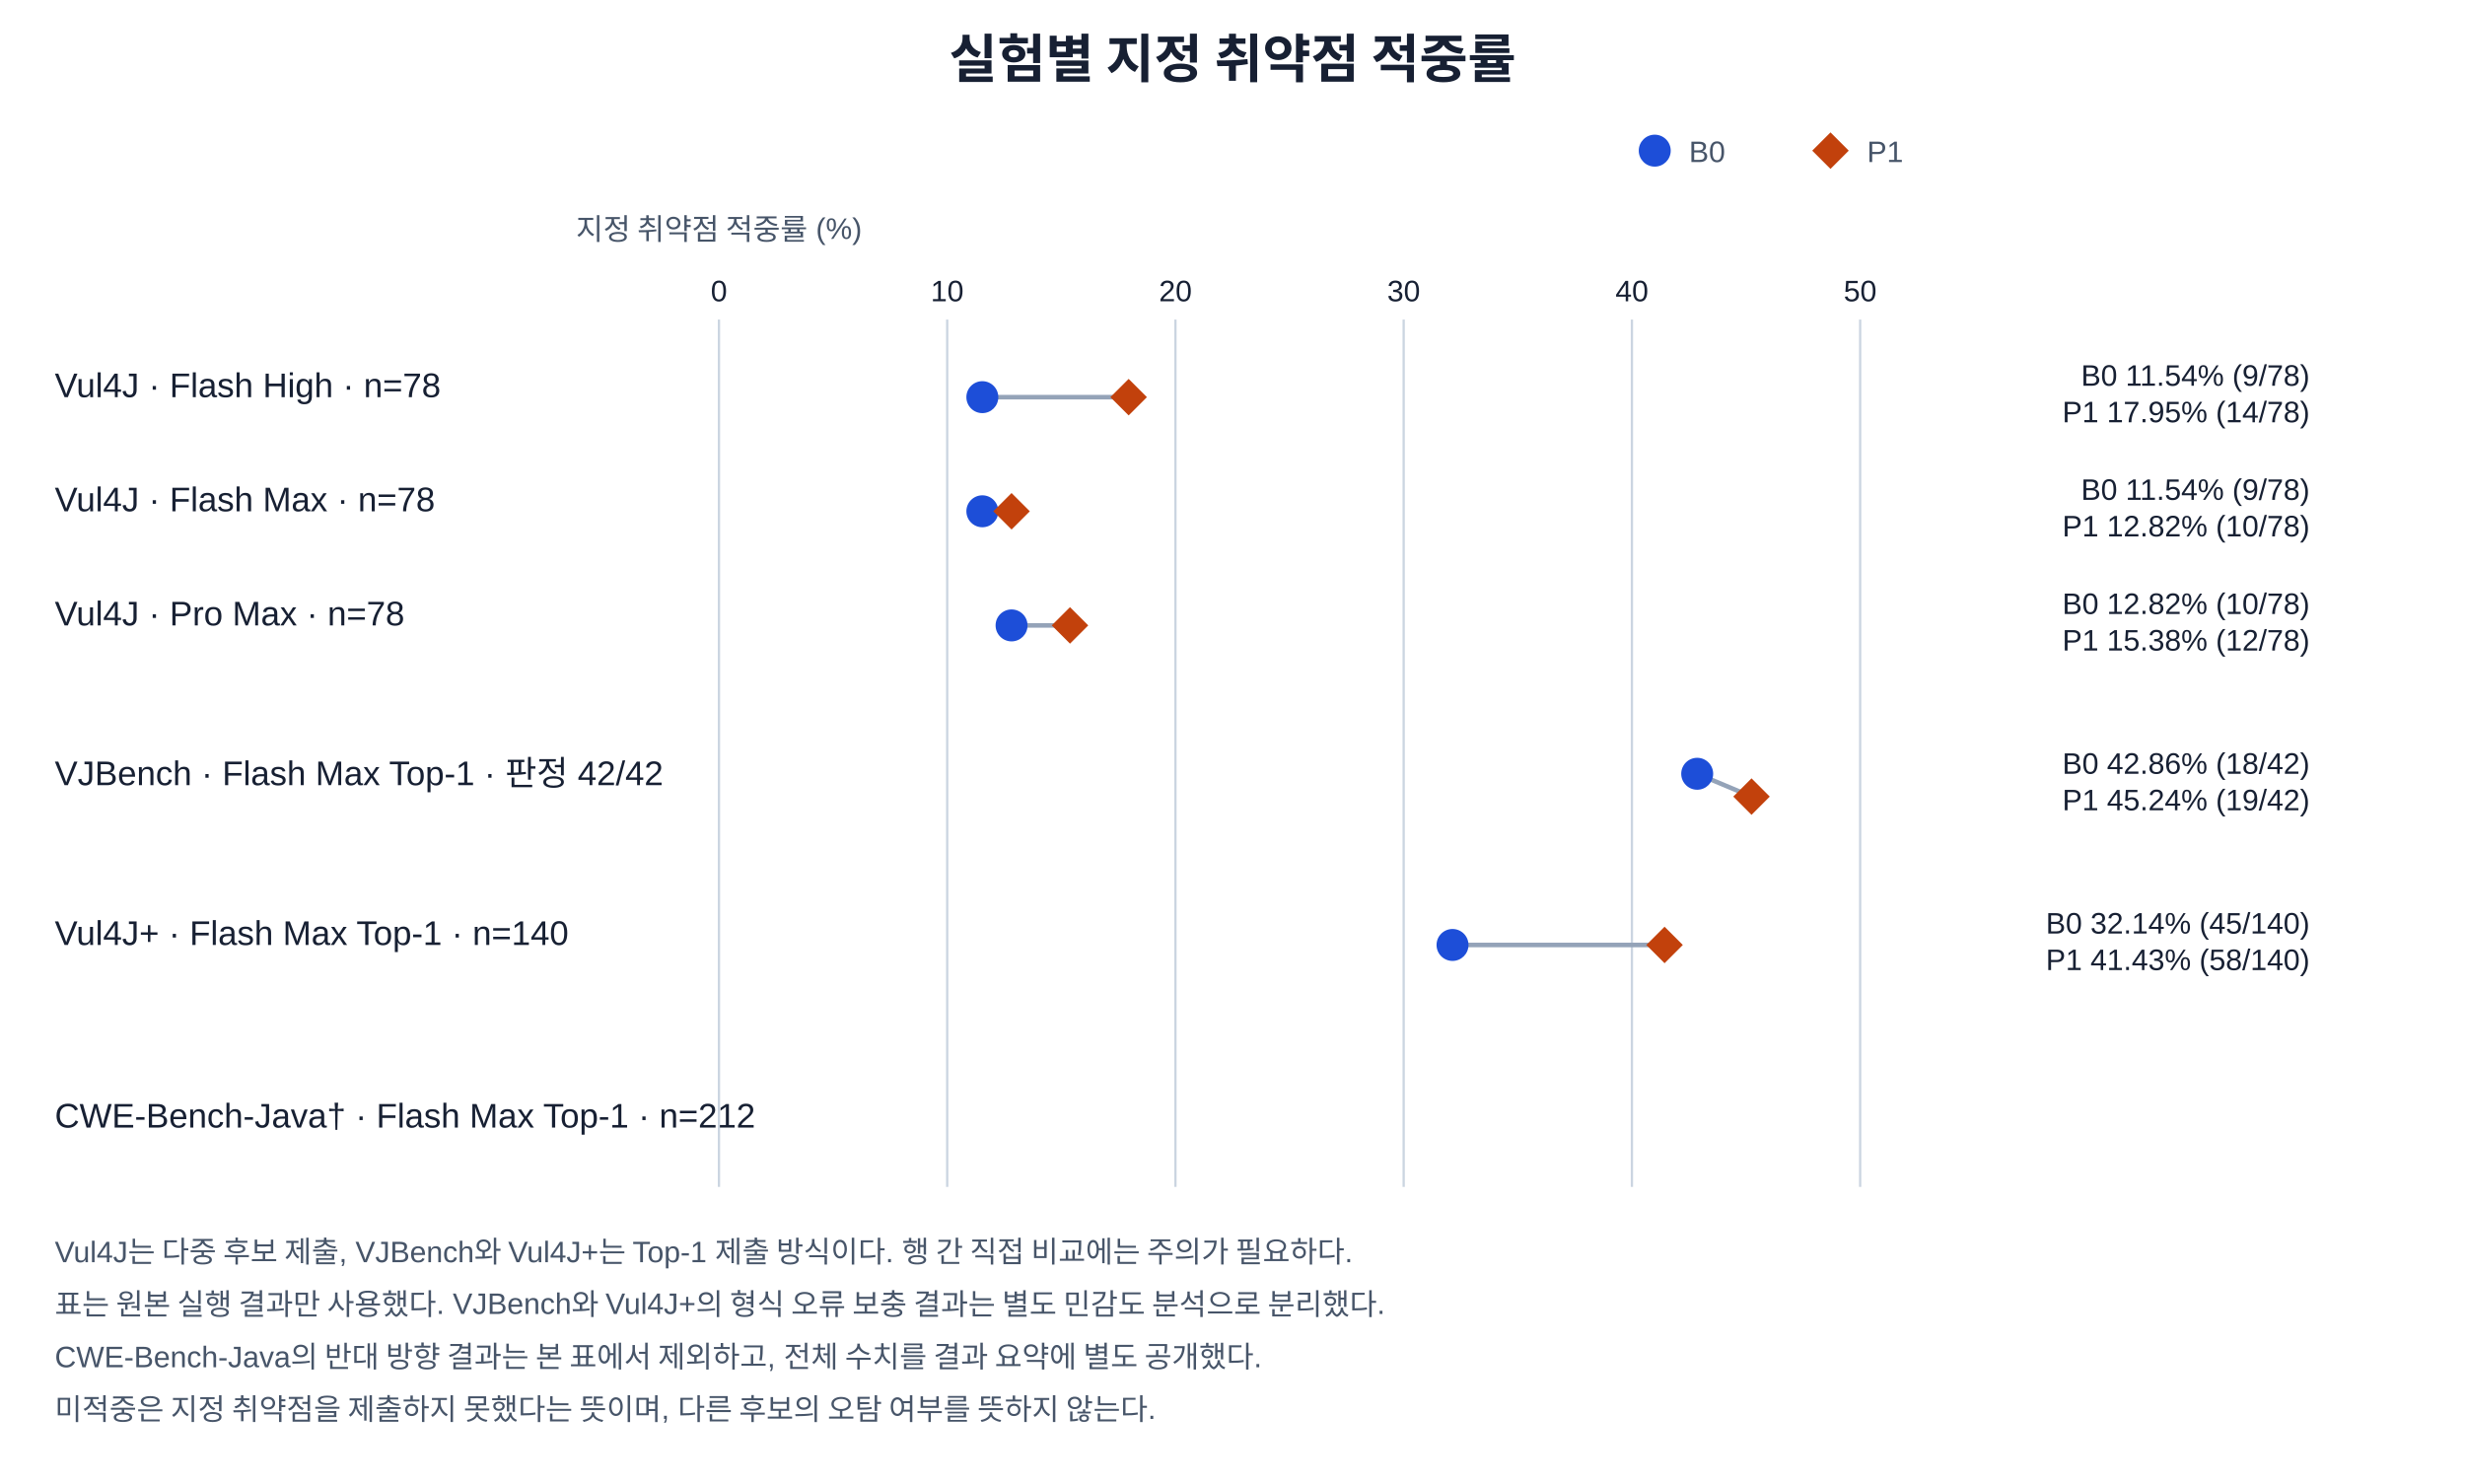
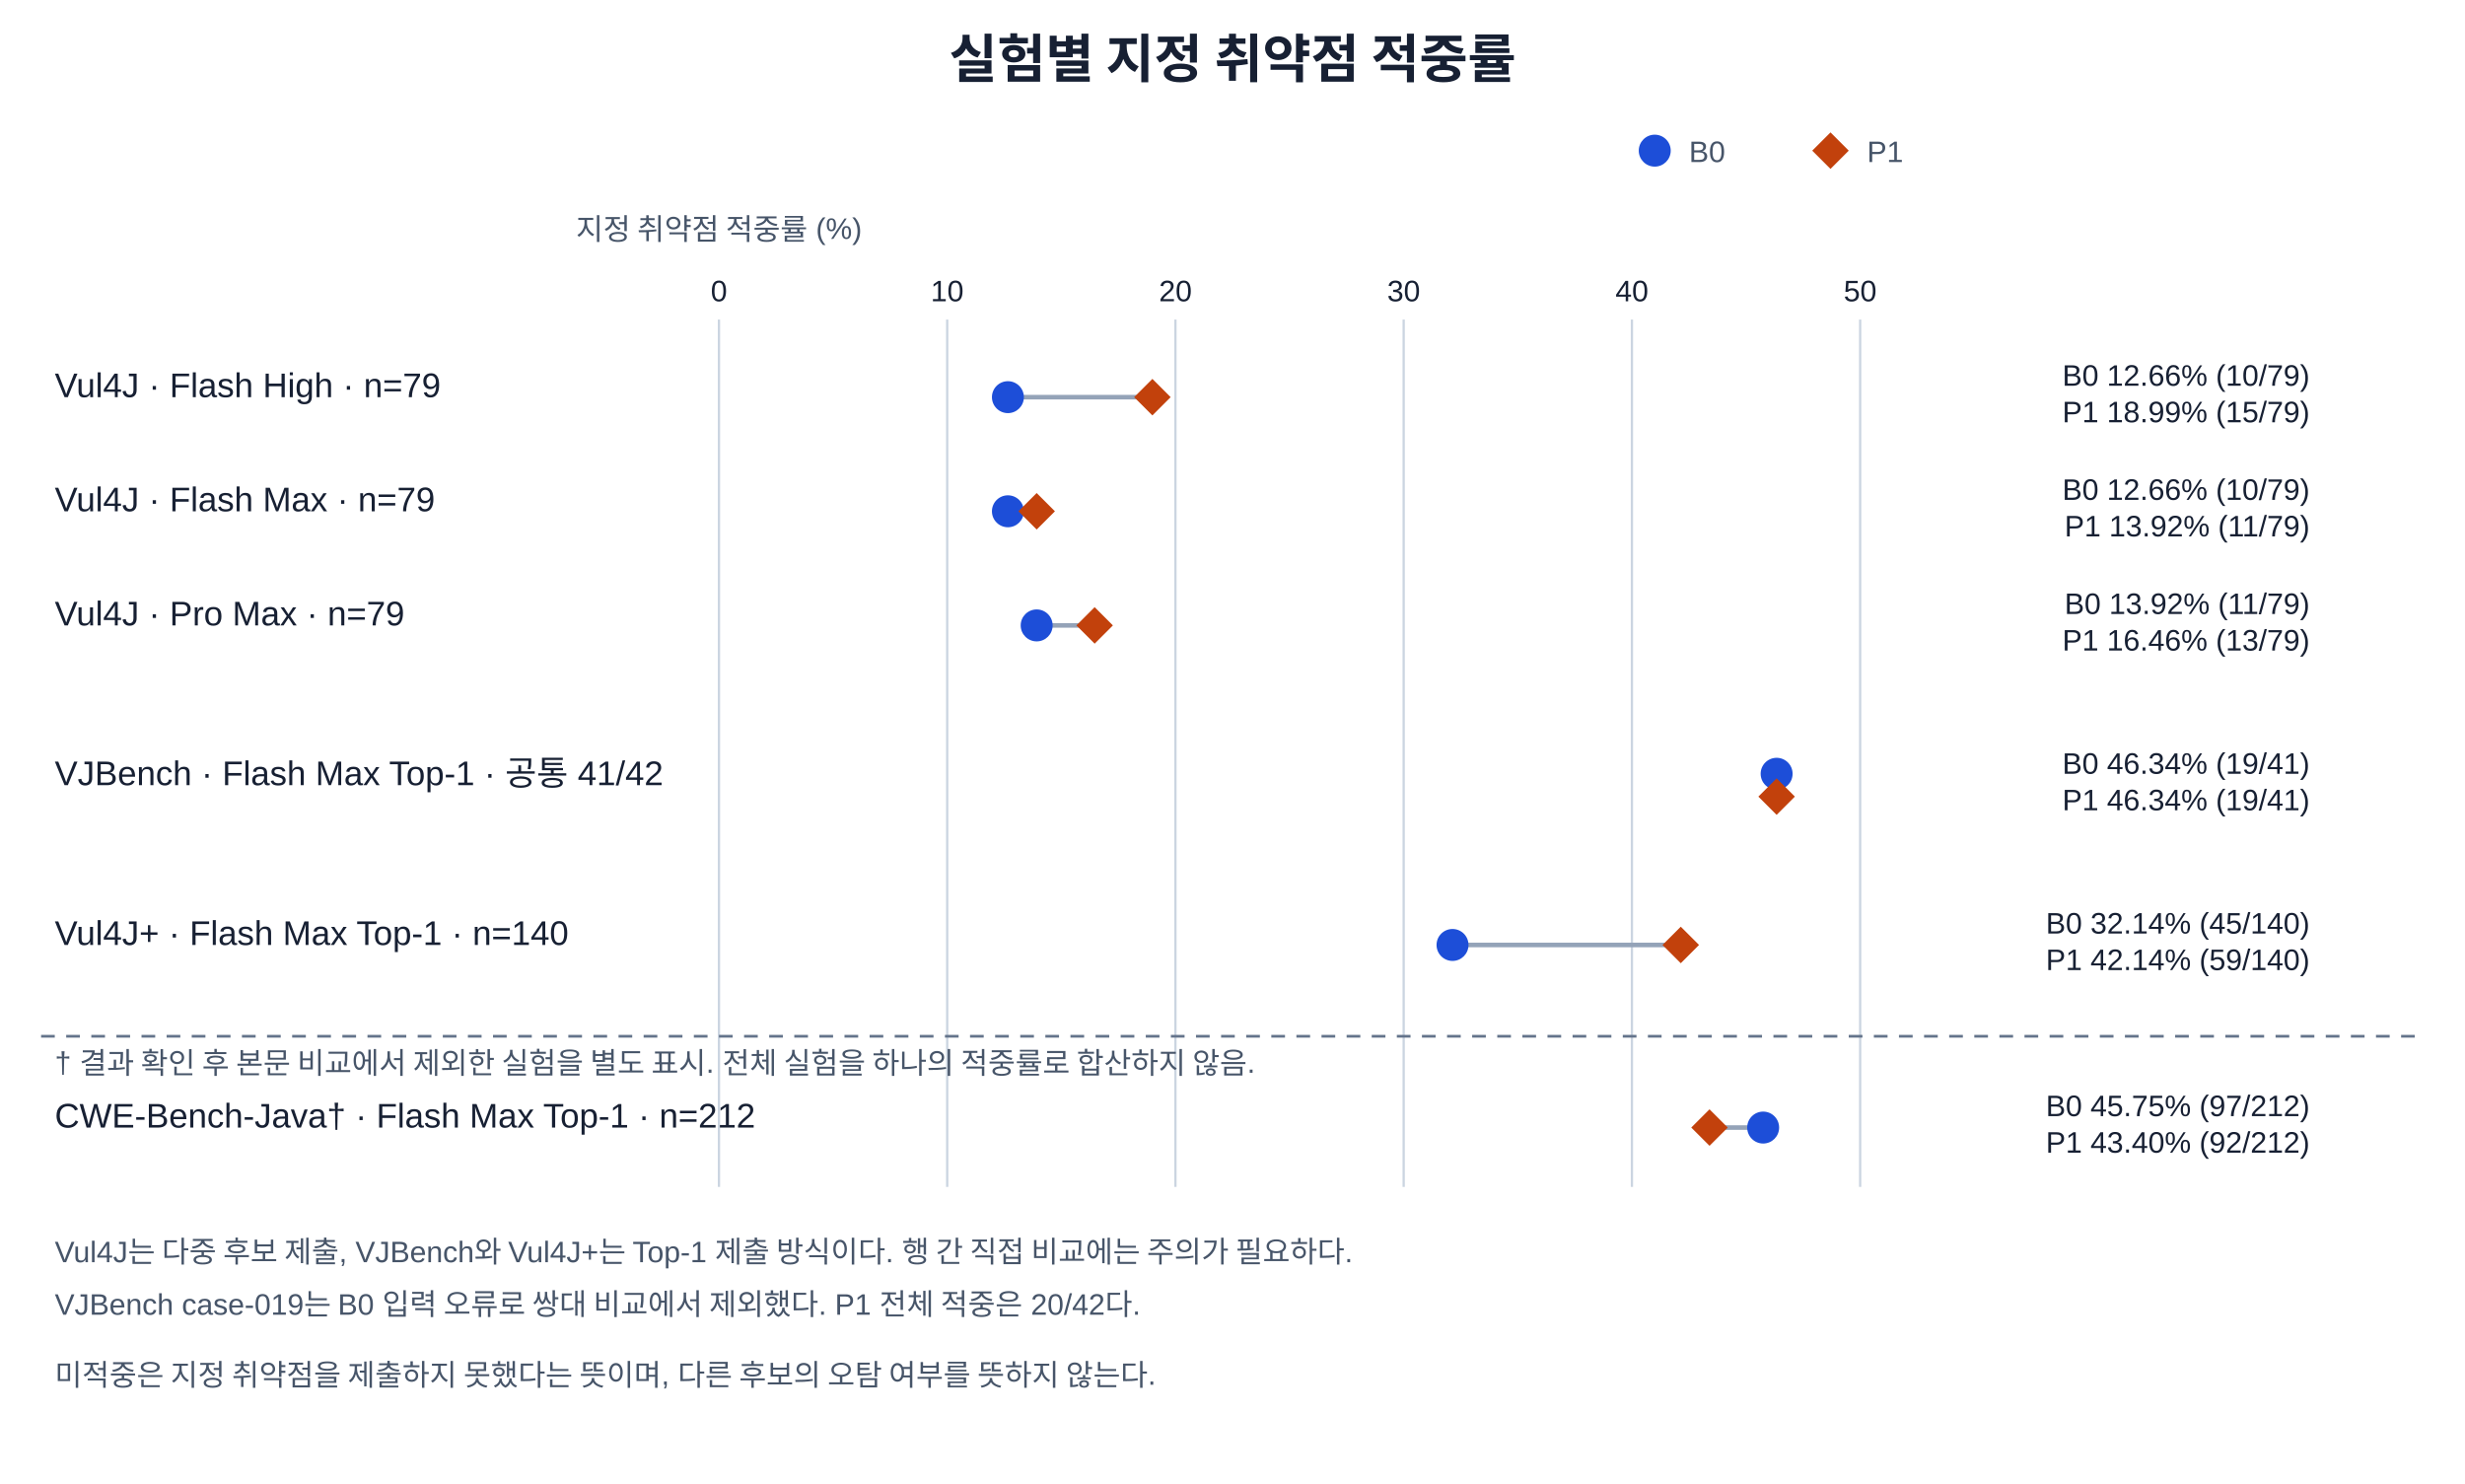
<svg xmlns="http://www.w3.org/2000/svg" viewBox="0 0 1080 650" role="img" aria-labelledby="title desc">
  <style>
    text { font-family: "Malgun Gothic", "Noto Sans KR", Arial, sans-serif; fill: #172033; }
    .title { font-size: 23px; font-weight: 600; }
    .label { font-size: 15px; }
    .axis { font-size: 13px; fill: #475569; }
    .note { font-size: 13px; fill: #475569; }
    .grid { stroke: #cbd5e1; stroke-width: 1; }
    .connector { stroke: #94a3b8; stroke-width: 2; }
  </style>
  <text x="540" y="34" text-anchor="middle" class="title">실험별 지정 취약점 적중률</text>
  <circle cx="725" cy="66" r="7" fill="#1d4ed8" />
  <text x="740" y="71" class="axis">B0</text>
  <path d="M802 58 L810 66 L802 74 L794 66 Z" fill="#c2410c" />
  <text x="818" y="71" class="axis">P1</text>
  <text x="315" y="105" text-anchor="middle" class="axis">지정 취약점 적중률 (%)</text>
  <g class="axis" text-anchor="middle">
    <text x="315" y="132">0</text>
    <text x="415" y="132">10</text>
    <text x="515" y="132">20</text>
    <text x="615" y="132">30</text>
    <text x="715" y="132">40</text>
    <text x="815" y="132">50</text>
  </g>
  <g class="grid">
    <path d="M315 140 V520" />
    <path d="M415 140 V520" />
    <path d="M515 140 V520" />
    <path d="M615 140 V520" />
    <path d="M715 140 V520" />
    <path d="M815 140 V520" />
  </g>
  <g class="label">
-     <text x="24" y="174">Vul4J · Flash High · n=78</text>
-     <text x="24" y="224">Vul4J · Flash Max · n=78</text>
-     <text x="24" y="274">Vul4J · Pro Max · n=78</text>
-     <text x="24" y="344">VJBench · Flash Max Top-1 · 판정 42/42</text>
+     <text x="24" y="174">Vul4J · Flash High · n=79</text>
+     <text x="24" y="224">Vul4J · Flash Max · n=79</text>
+     <text x="24" y="274">Vul4J · Pro Max · n=79</text>
+     <text x="24" y="344">VJBench · Flash Max Top-1 · 공통 41/42</text>
    <text x="24" y="414">Vul4J+ · Flash Max Top-1 · n=140</text>
    <text x="24" y="494">CWE-Bench-Java† · Flash Max Top-1 · n=212</text>
  </g>
  <g class="axis" text-anchor="end">
-     <text x="1012" y="169" fill="#1d4ed8">B0 11.54% (9/78)</text>
-     <text x="1012" y="185" fill="#c2410c">P1 17.95% (14/78)</text>
-     <text x="1012" y="219" fill="#1d4ed8">B0 11.54% (9/78)</text>
-     <text x="1012" y="235" fill="#c2410c">P1 12.82% (10/78)</text>
-     <text x="1012" y="269" fill="#1d4ed8">B0 12.82% (10/78)</text>
-     <text x="1012" y="285" fill="#c2410c">P1 15.38% (12/78)</text>
-     <text x="1012" y="339" fill="#1d4ed8">B0 42.86% (18/42)</text>
-     <text x="1012" y="355" fill="#c2410c">P1 45.24% (19/42)</text>
+     <text x="1012" y="169" fill="#1d4ed8">B0 12.66% (10/79)</text>
+     <text x="1012" y="185" fill="#c2410c">P1 18.99% (15/79)</text>
+     <text x="1012" y="219" fill="#1d4ed8">B0 12.66% (10/79)</text>
+     <text x="1012" y="235" fill="#c2410c">P1 13.92% (11/79)</text>
+     <text x="1012" y="269" fill="#1d4ed8">B0 13.92% (11/79)</text>
+     <text x="1012" y="285" fill="#c2410c">P1 16.46% (13/79)</text>
+     <text x="1012" y="339" fill="#1d4ed8">B0 46.34% (19/41)</text>
+     <text x="1012" y="355" fill="#c2410c">P1 46.34% (19/41)</text>
    <text x="1012" y="409" fill="#1d4ed8">B0 32.14% (45/140)</text>
-     <text x="1012" y="425" fill="#c2410c">P1 41.43% (58/140)</text>
+     <text x="1012" y="425" fill="#c2410c">P1 42.14% (59/140)</text>
+     <text x="1012" y="489" fill="#1d4ed8">B0 45.75% (97/212)</text>
+     <text x="1012" y="505" fill="#c2410c">P1 43.40% (92/212)</text>
  </g>
  <g class="connector">
-     <path d="M430.4 174 H494.5" />
-     <path d="M430.4 224 H443.2" />
-     <path d="M443.2 274 H468.8" />
-     <path d="M743.6 339 L767.4 349" />
-     <path d="M636.4 414 H729.3" />
+     <path d="M441.6 174 H504.9" />
+     <path d="M441.6 224 H454.2" />
+     <path d="M454.2 274 H479.6" />
+     <path d="M778.4 339 L778.4 349" />
+     <path d="M636.4 414 H736.4" />
+     <path d="M772.5 494 H749" />
  </g>
  <g>
-     <circle cx="430.4" cy="174" r="7" fill="#1d4ed8" />
-     <path d="M494.5 166 L502.5 174 L494.5 182 L486.5 174 Z" fill="#c2410c" />
-     <circle cx="430.4" cy="224" r="7" fill="#1d4ed8" />
-     <path d="M443.2 216 L451.2 224 L443.2 232 L435.2 224 Z" fill="#c2410c" />
-     <circle cx="443.2" cy="274" r="7" fill="#1d4ed8" />
-     <path d="M468.8 266 L476.8 274 L468.8 282 L460.8 274 Z" fill="#c2410c" />
-     <circle cx="743.6" cy="339" r="7" fill="#1d4ed8" />
-     <path d="M767.4 341 L775.4 349 L767.4 357 L759.4 349 Z" fill="#c2410c" />
+     <circle cx="441.6" cy="174" r="7" fill="#1d4ed8" />
+     <path d="M504.9 166 L512.9 174 L504.9 182 L496.9 174 Z" fill="#c2410c" />
+     <circle cx="441.6" cy="224" r="7" fill="#1d4ed8" />
+     <path d="M454.2 216 L462.2 224 L454.2 232 L446.2 224 Z" fill="#c2410c" />
+     <circle cx="454.2" cy="274" r="7" fill="#1d4ed8" />
+     <path d="M479.6 266 L487.6 274 L479.6 282 L471.6 274 Z" fill="#c2410c" />
+     <circle cx="778.4" cy="339" r="7" fill="#1d4ed8" />
+     <path d="M778.4 341 L786.4 349 L778.4 357 L770.4 349 Z" fill="#c2410c" />
    <circle cx="636.4" cy="414" r="7" fill="#1d4ed8" />
-     <path d="M729.3 406 L737.3 414 L729.3 422 L721.3 414 Z" fill="#c2410c" />
+     <path d="M736.4 406 L744.4 414 L736.4 422 L728.4 414 Z" fill="#c2410c" />
+     <circle cx="772.5" cy="494" r="7" fill="#1d4ed8" />
+     <path d="M749 486 L757 494 L749 502 L741 494 Z" fill="#c2410c" />
  </g>
+   <path d="M18 454 H1060" stroke="#64748b" stroke-width="1.2" stroke-dasharray="6 5" />
+   <text x="24" y="470" class="note">† 결과 확인 후 본문 비교에서 제외한 실험을 별도 표시. 전체 실험을 하나의 적중률로 합산하지 않음.</text>
  <text x="24" y="553" class="note">Vul4J는 다중 후보 제출, VJBench와 Vul4J+는 Top-1 제출 방식이다. 행 간 직접 비교에는 주의가 필요하다.</text>
-   <text x="24" y="576" class="note">표는 원본 실행 결과만 사용했다. VJBench와 Vul4J+의 형식 오류 보충 결과는 별도 민감도 분석으로 분리했다.</text>
-   <text x="24" y="599" class="note">CWE-Bench-Java의 반대 방향 결과는 본 표에서 제외하고, 전체 수치를 결과 요약에 별도 공개했다.</text>
-   <text x="24" y="622" class="note">미적중은 지정 취약점을 제출하지 못했다는 뜻이며, 다른 후보의 오탐 여부를 뜻하지 않는다.</text>
+   <text x="24" y="576" class="note">VJBench case-019는 B0 입력 오류로 쌍대 비교에서 제외했다. P1 전체 적중은 20/42다.</text>
+   <text x="24" y="607" class="note">미적중은 지정 취약점을 제출하지 못했다는 뜻이며, 다른 후보의 오탐 여부를 뜻하지 않는다.</text>
</svg>
